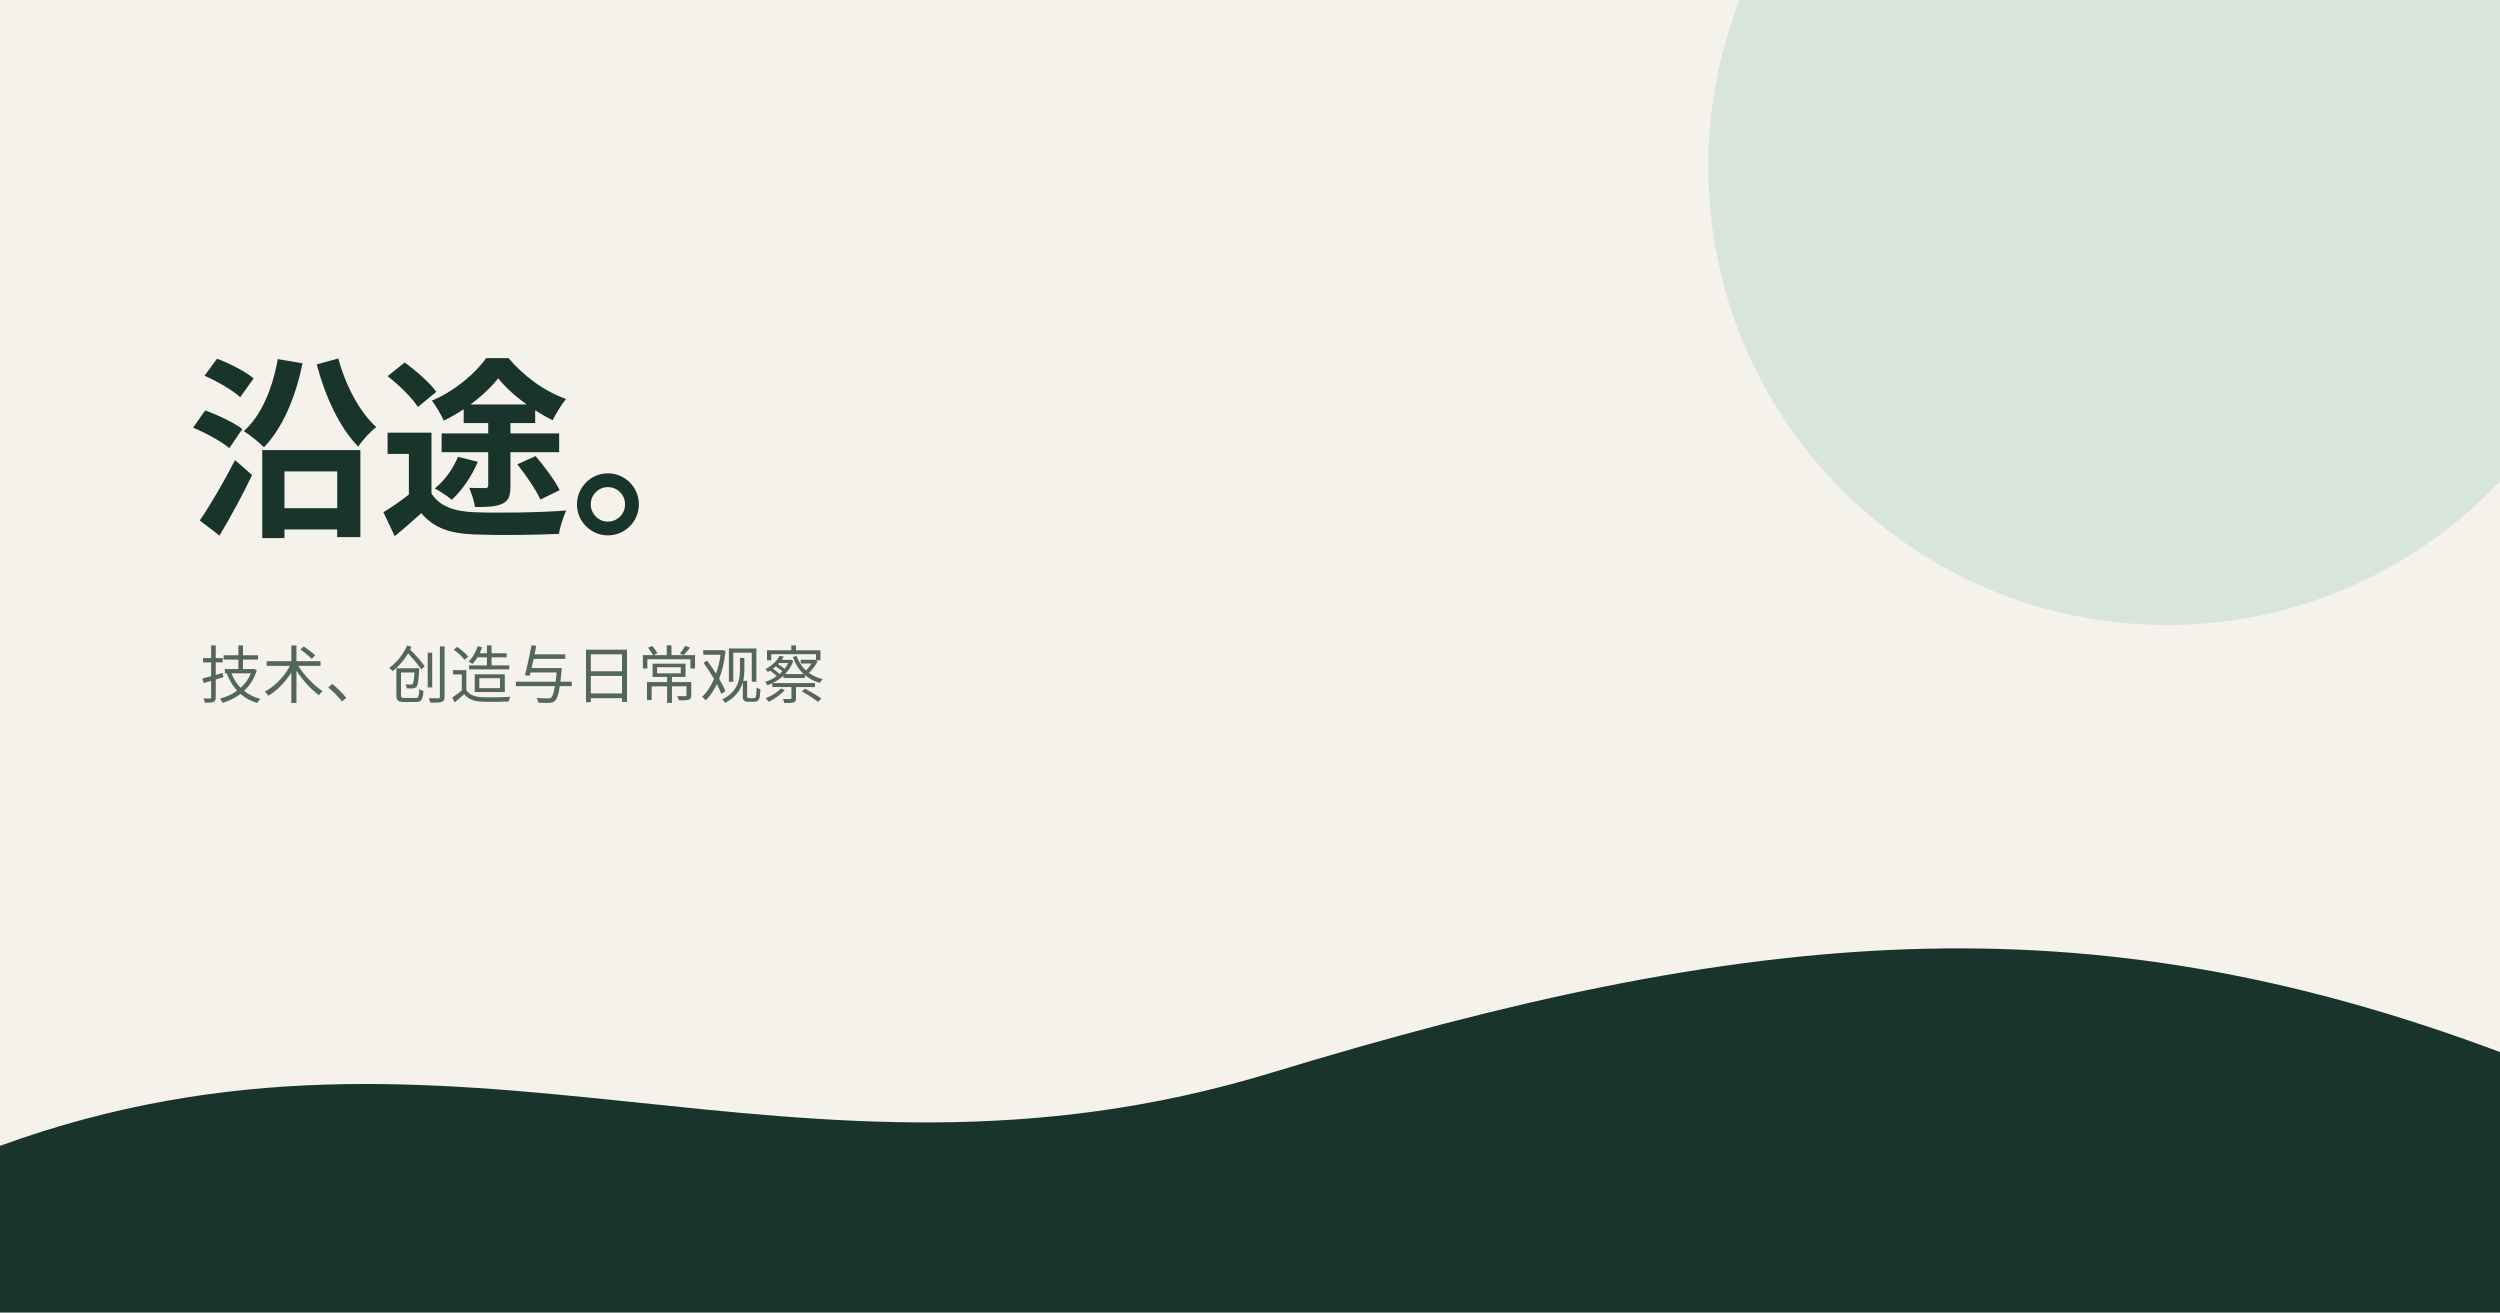
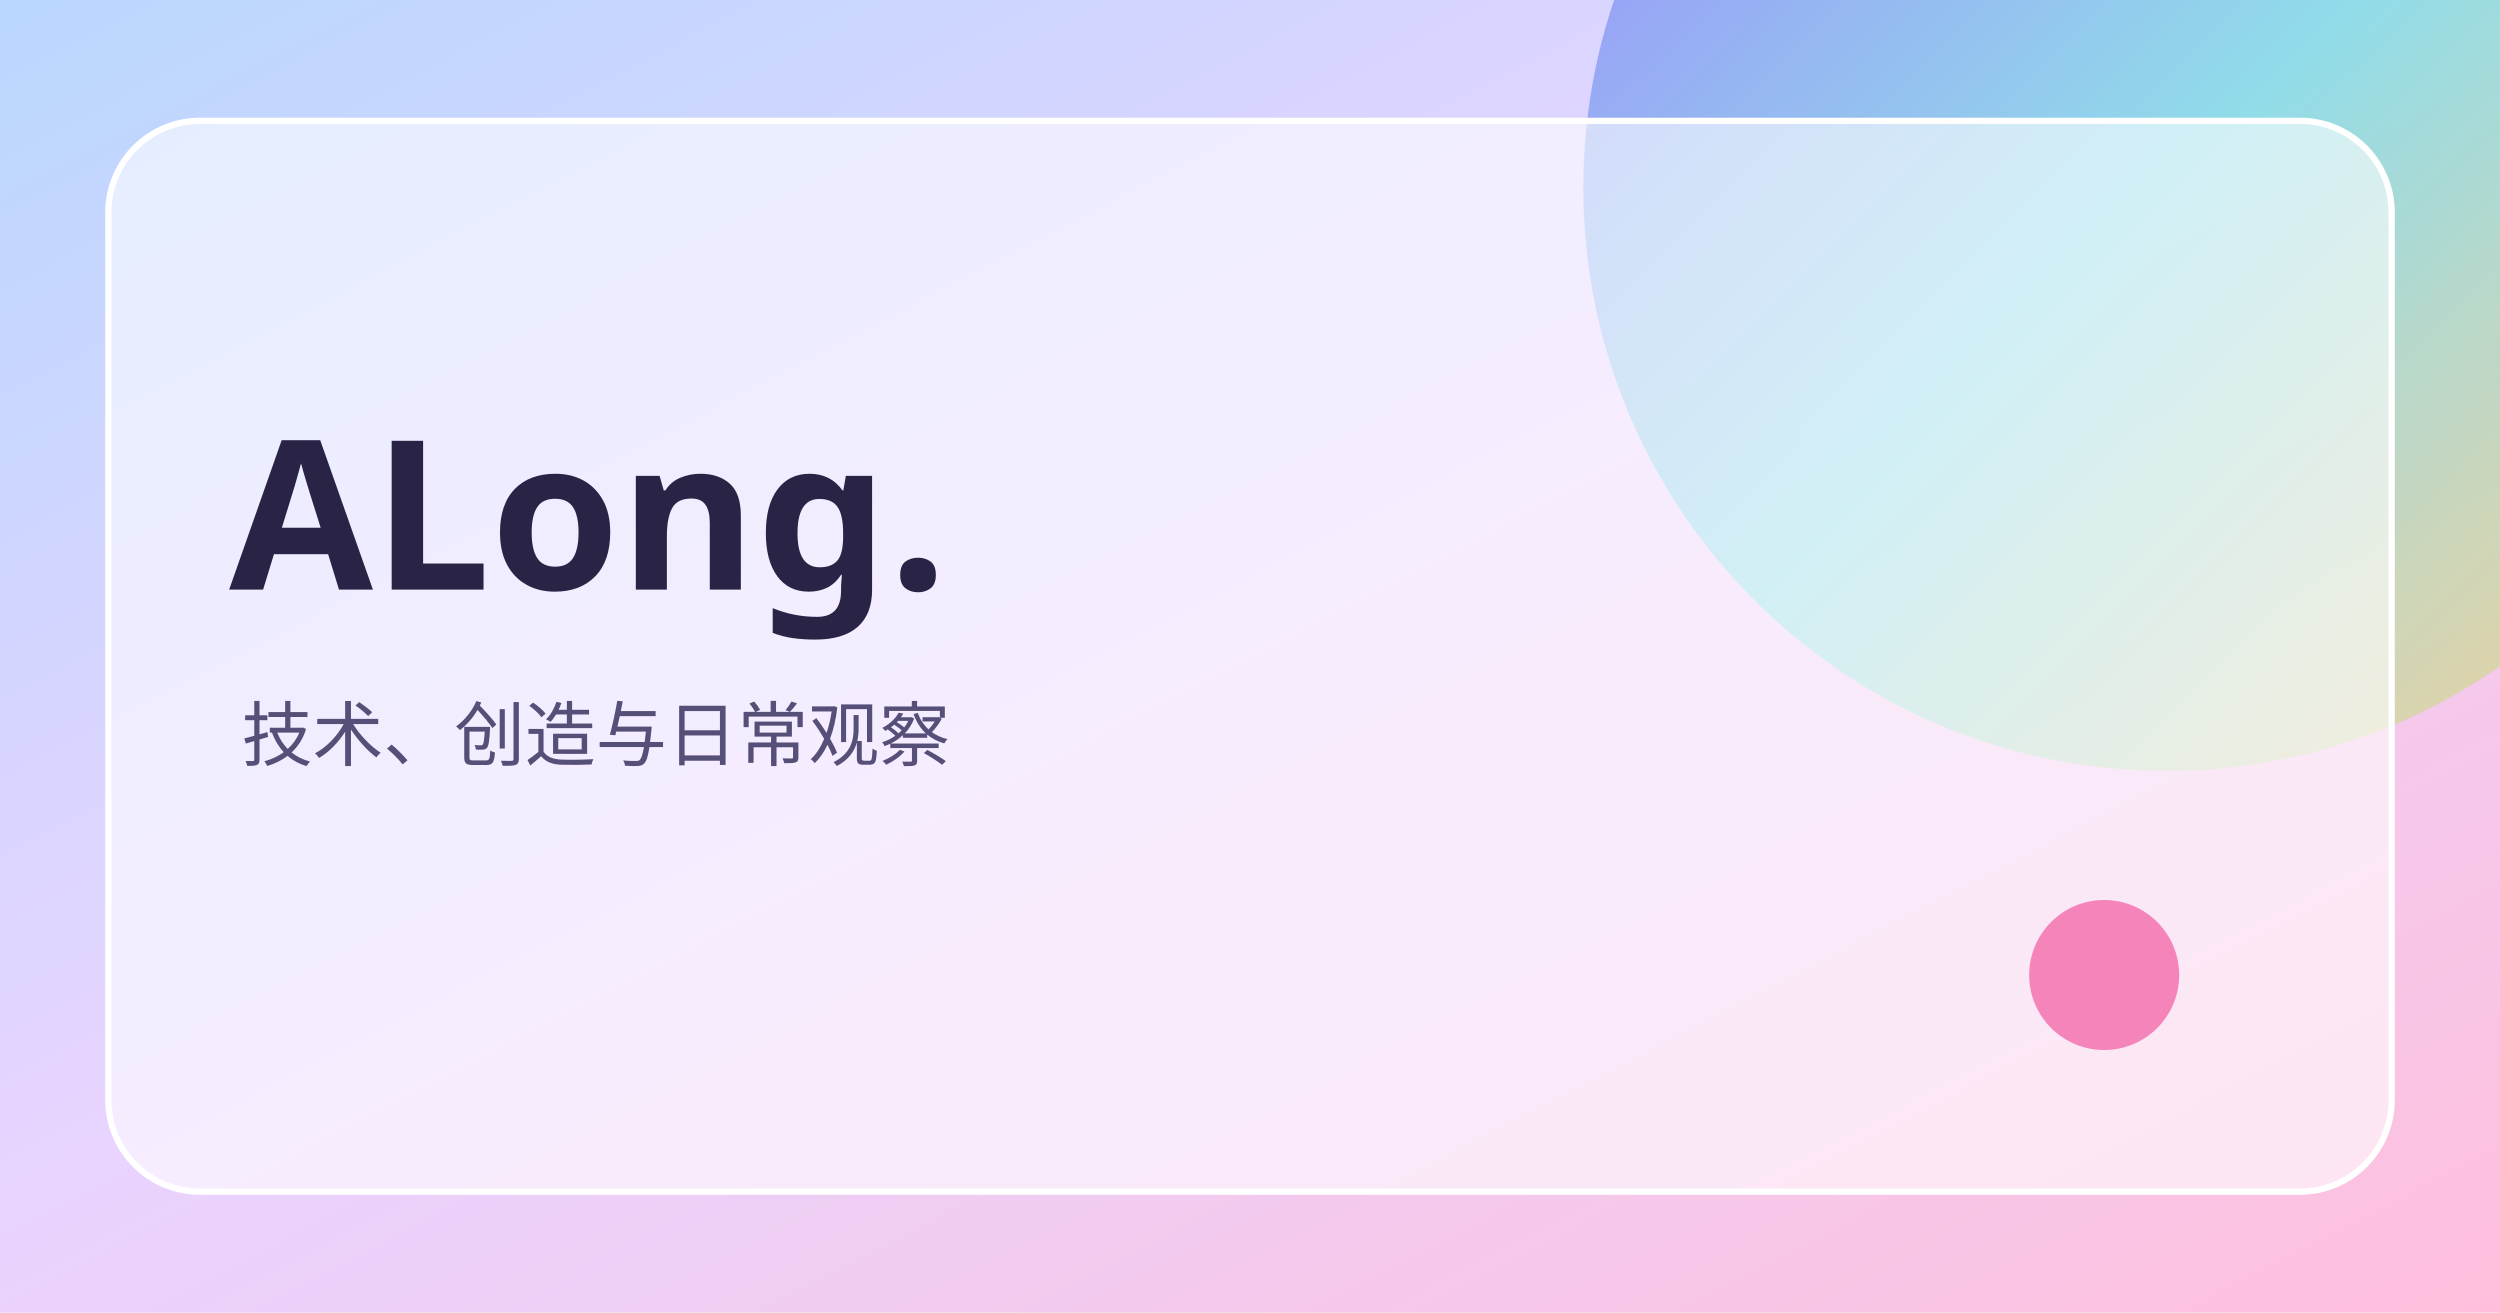
<svg xmlns="http://www.w3.org/2000/svg" width="1200" height="630" viewBox="0 0 1200 630">
-   <rect width="1200" height="630" fill="#f5f2eb" />
-   <circle cx="1040" cy="80" r="220" fill="#d8e5dc" />
-   <path d="M0 550c220-80 380 35 610-35s390-85 590-10v125H0z" fill="#18342b" />
-   <text x="90" y="250" font-family="sans-serif" font-size="92" font-weight="700" fill="#18342b">沿途。</text>
-   <text x="96" y="335" font-family="sans-serif" font-size="30" fill="#53665d">技术、创造与日常观察</text>
+   <defs>
+     <linearGradient id="bg" x2="1" y2="1">
+       <stop stop-color="#b9d7ff" />
+       <stop offset=".46" stop-color="#e8d4ff" />
+       <stop offset="1" stop-color="#ffbfdc" />
+     </linearGradient>
+     <linearGradient id="orb" x2="1" y2="1">
+       <stop stop-color="#8a6bfb" />
+       <stop offset=".5" stop-color="#73dfe2" />
+       <stop offset="1" stop-color="#ffd477" />
+     </linearGradient>
+   </defs>
+   <rect width="1200" height="630" fill="url(#bg)" />
+   <circle cx="1040" cy="90" r="280" fill="url(#orb)" opacity=".75" />
+   <rect x="52" y="58" width="1096" height="514" rx="44" fill="#ffffff" fill-opacity=".58" stroke="#ffffff" stroke-width="3" />
+   <text x="110" y="283" font-family="sans-serif" font-size="100" font-weight="700" fill="#292345">ALong.</text>
+   <text x="116" y="365" font-family="sans-serif" font-size="34" fill="#564f78">技术、创造与日常观察</text>
+   <circle cx="1010" cy="468" r="36" fill="#f36baa" opacity=".8" />
</svg>
